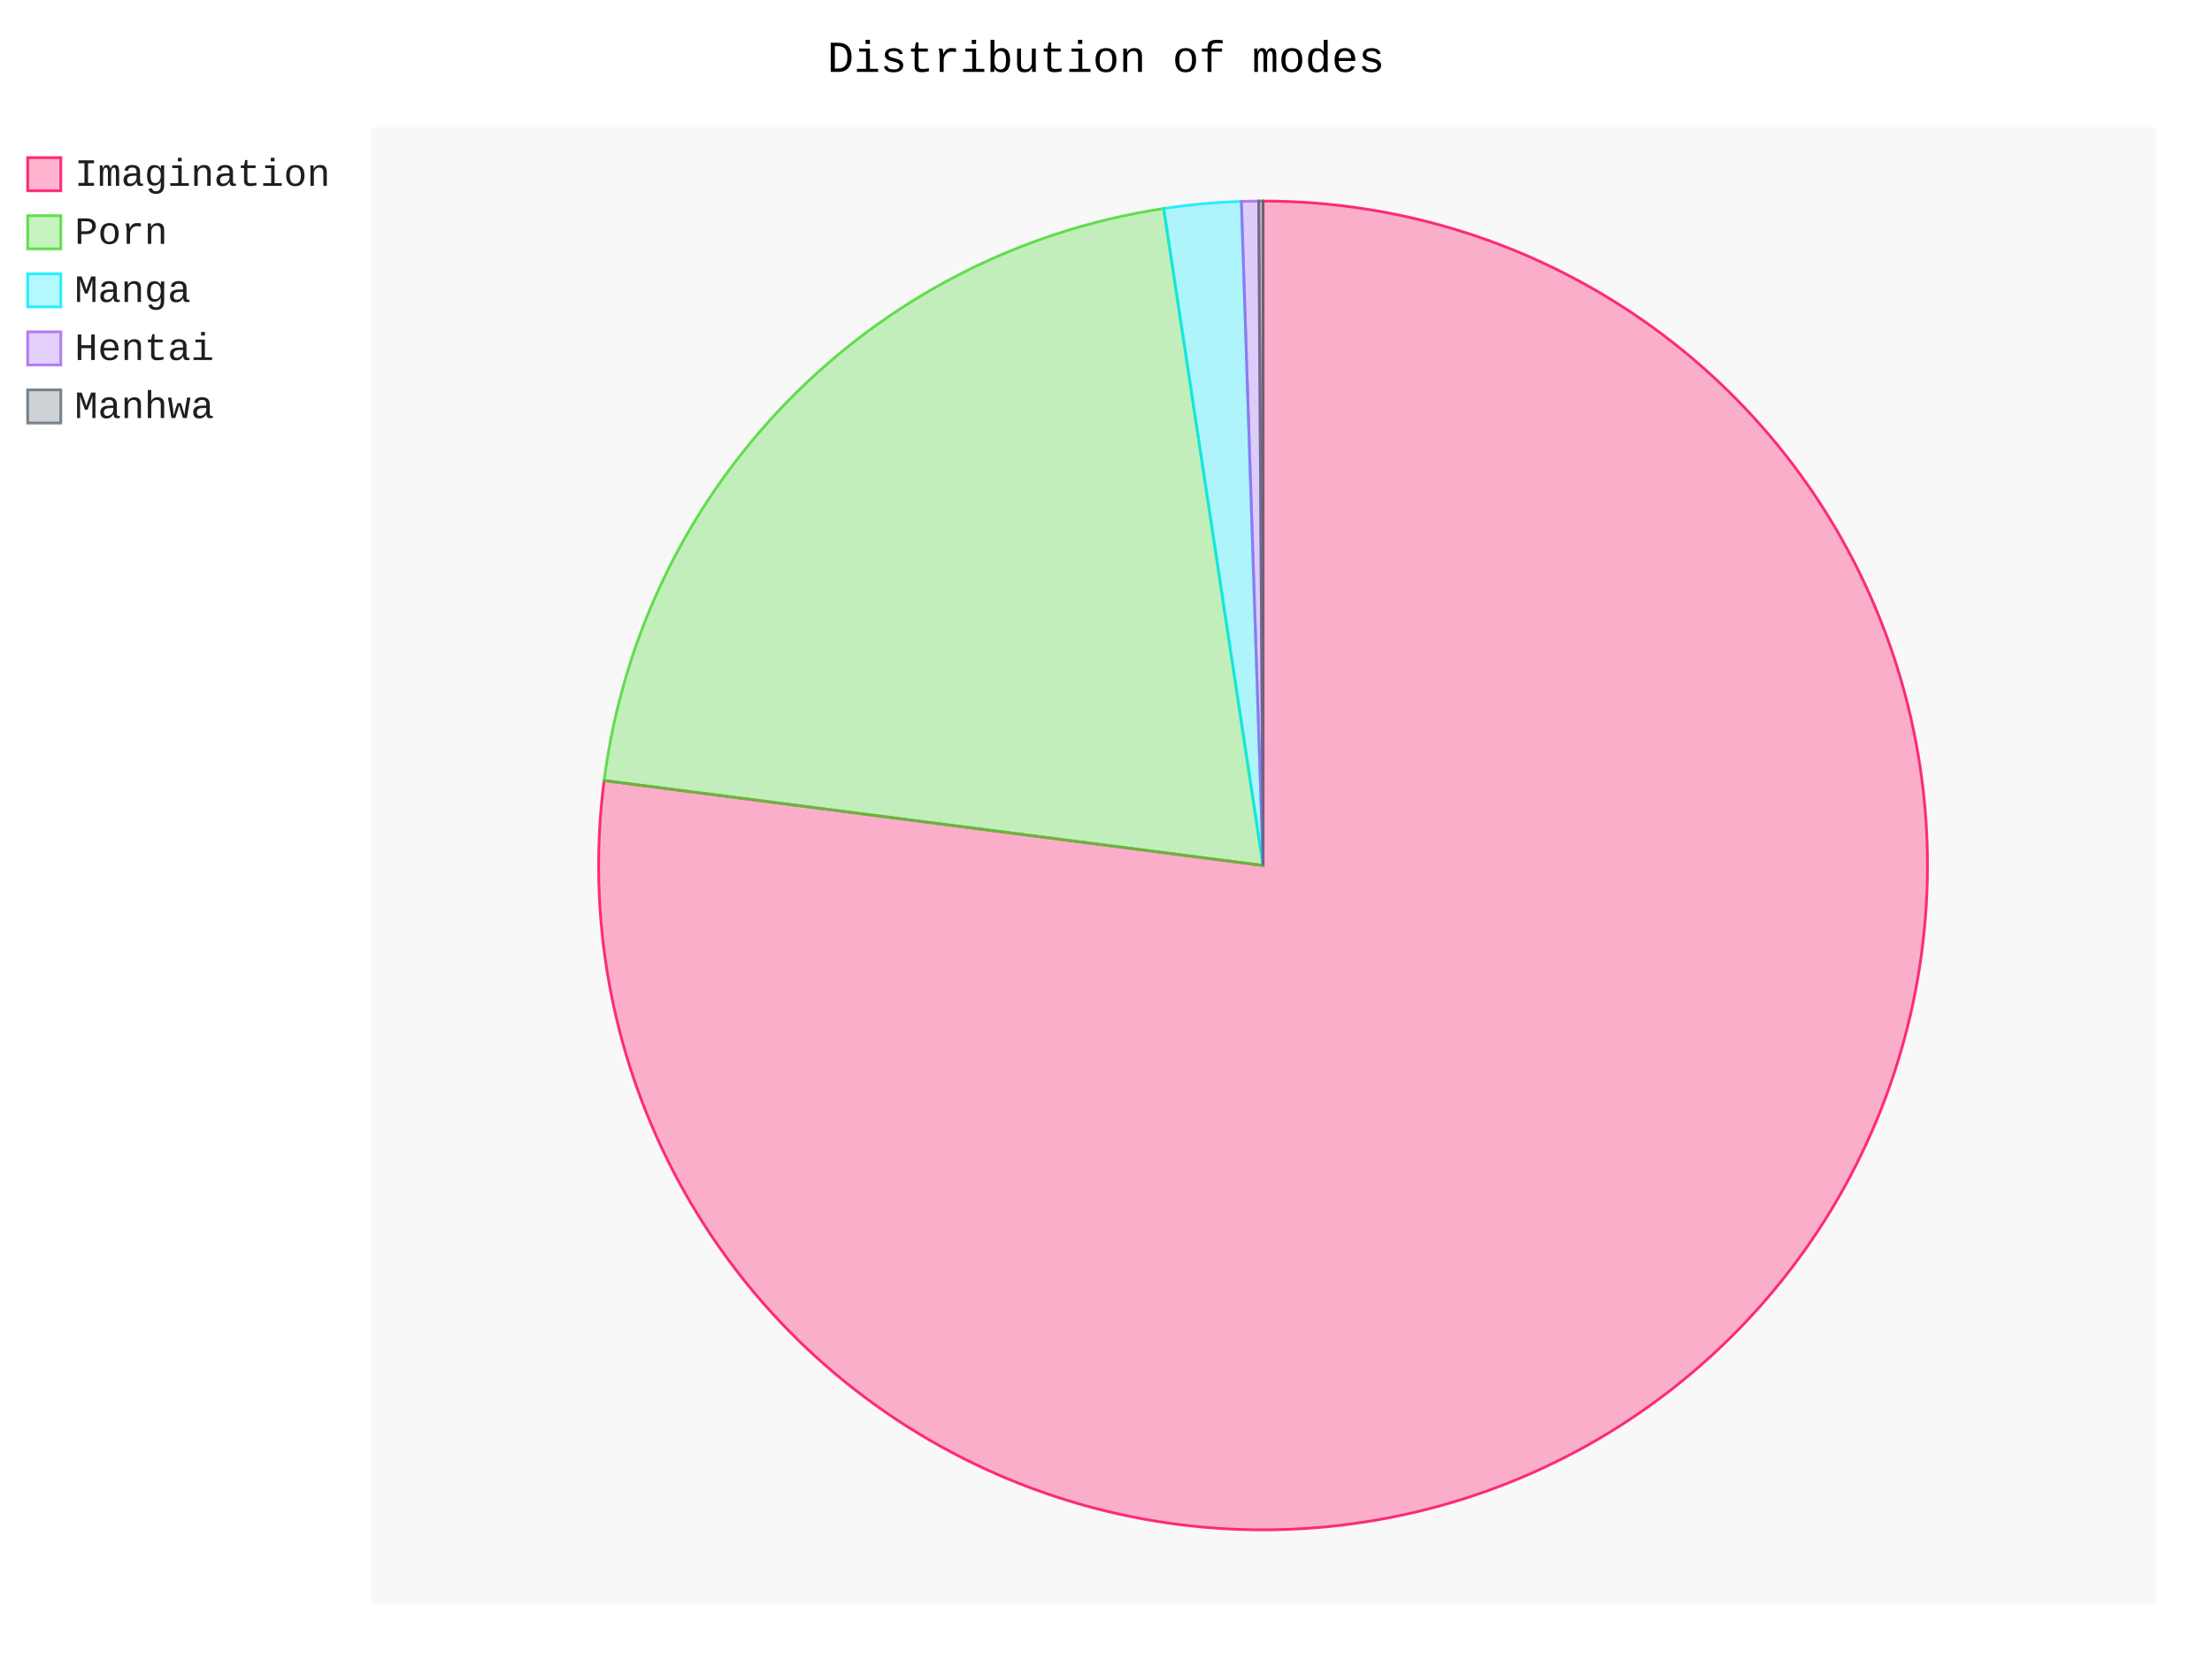
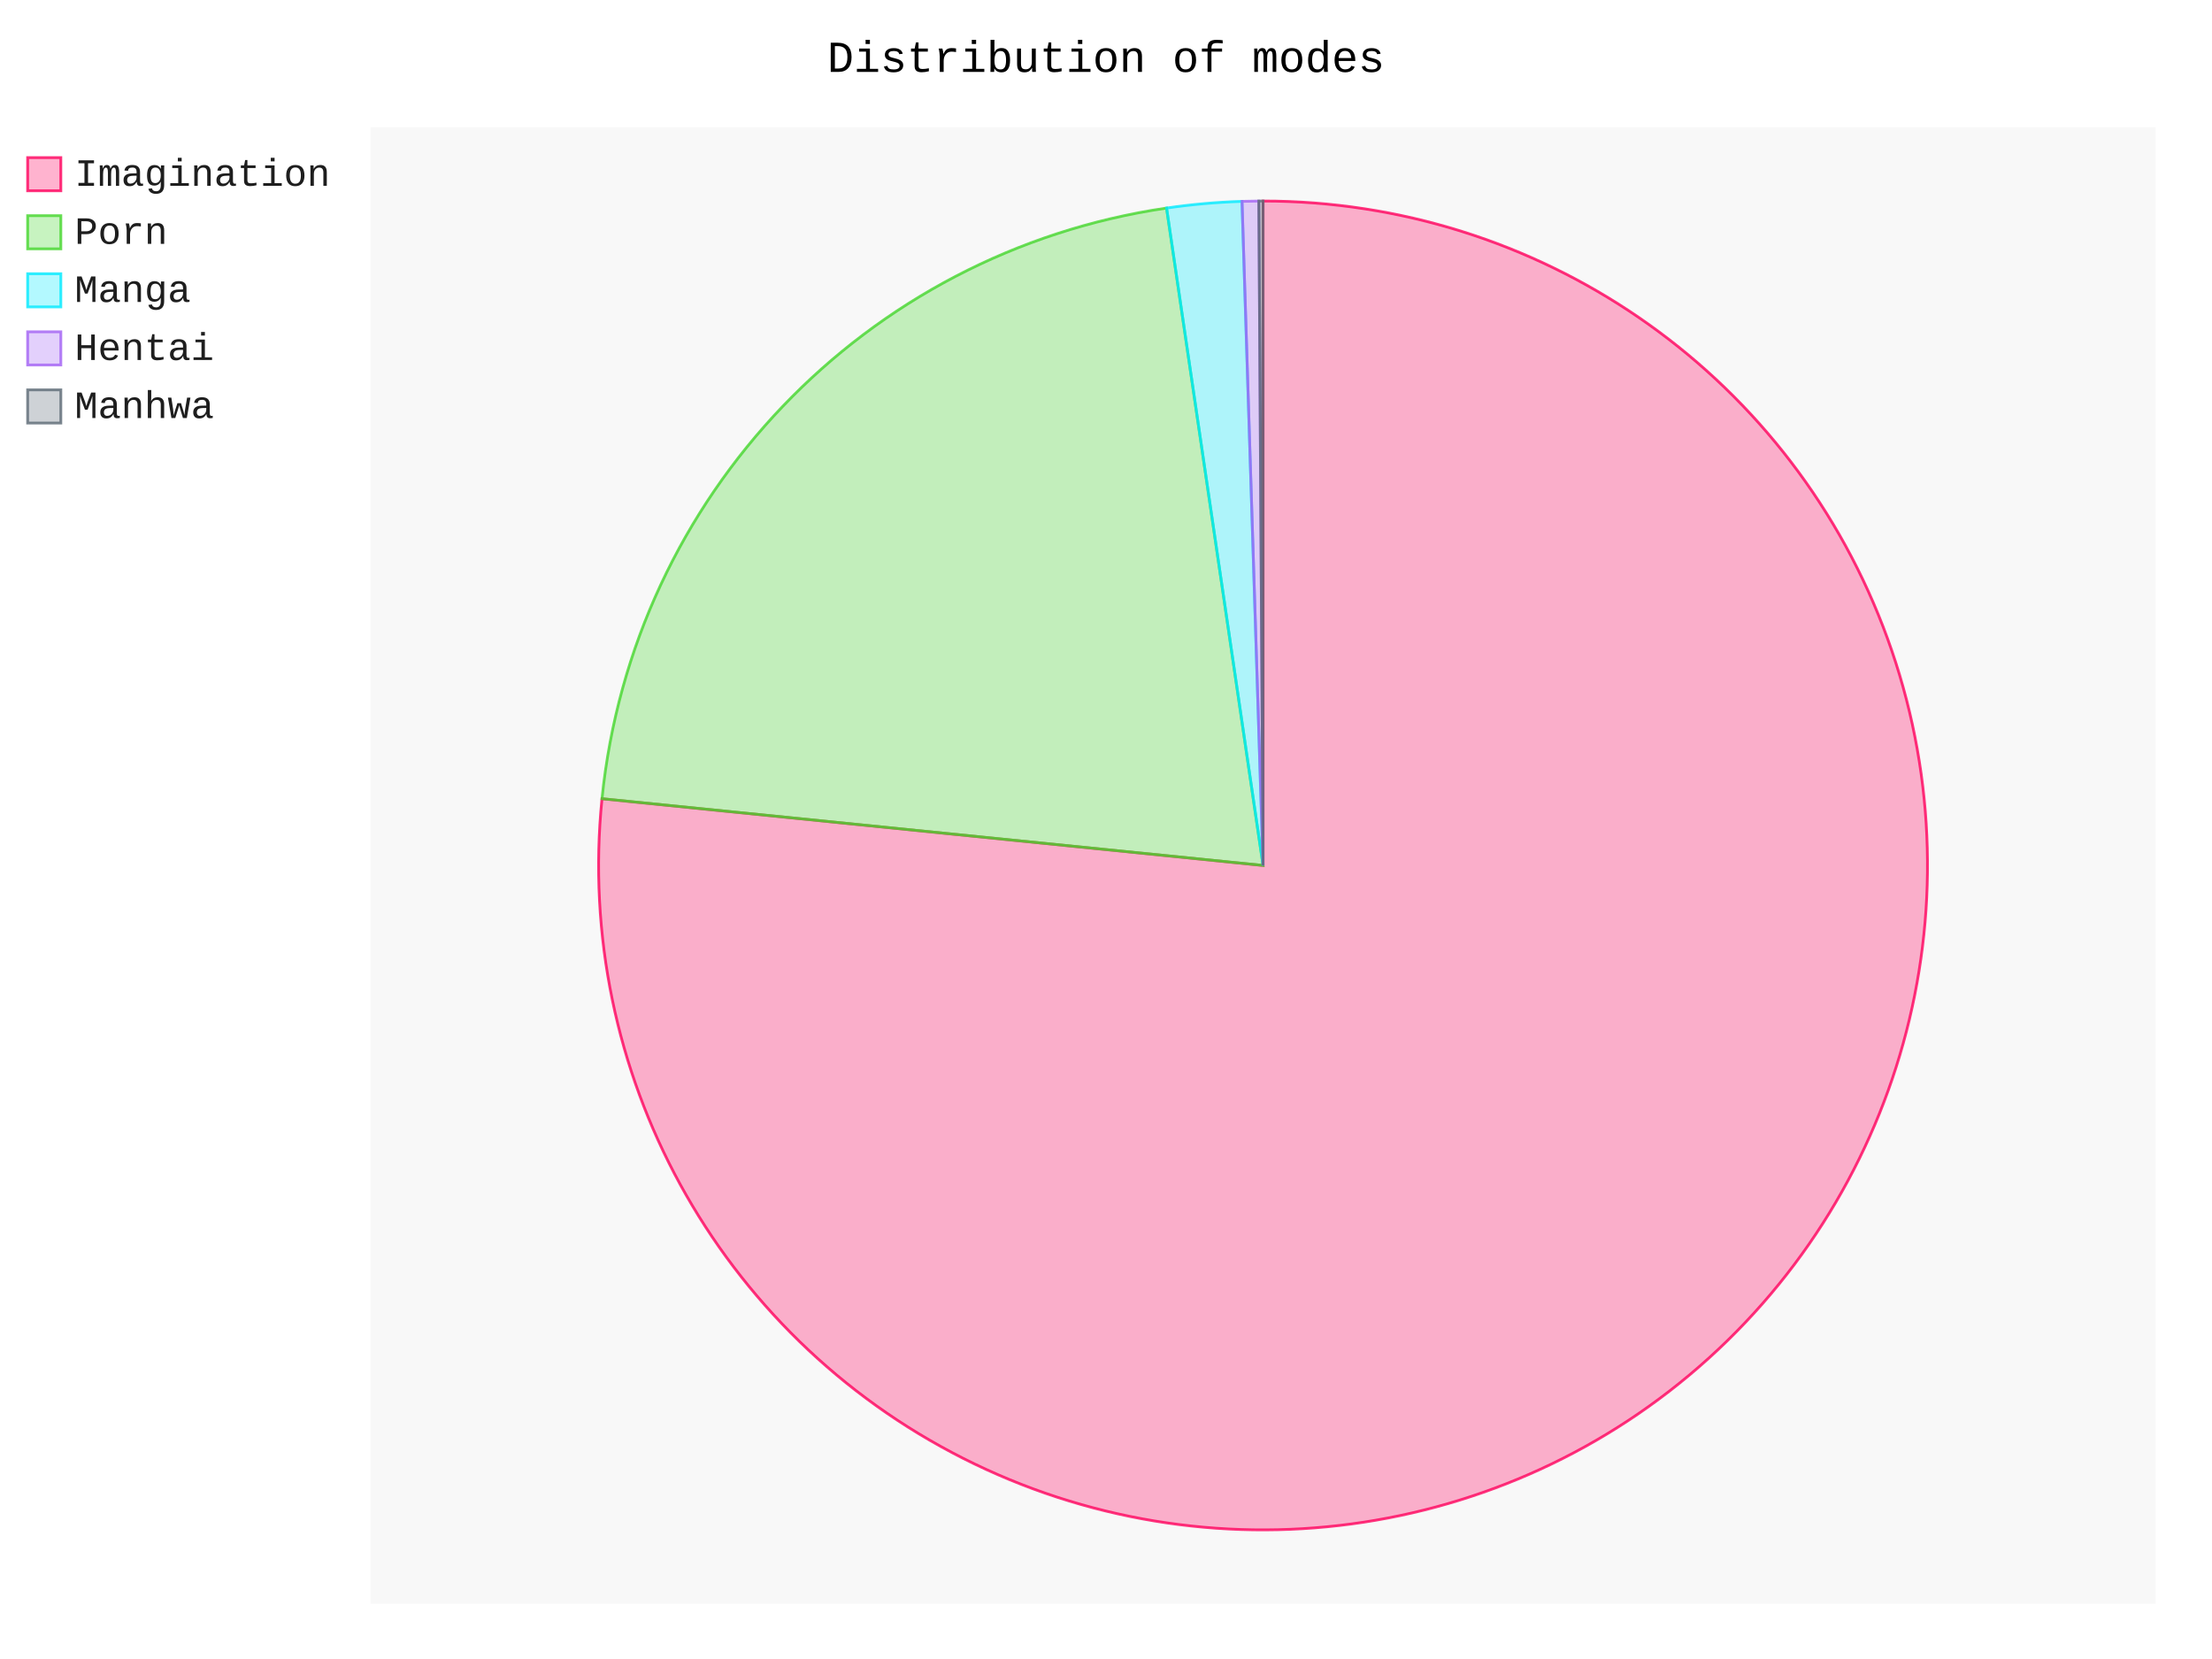
- <svg xmlns="http://www.w3.org/2000/svg" id="chart-71731e8a-4568-432b-a1f2-9d0b131fac06" class="pygal-chart" viewBox="0 0 800 600">
+ <svg xmlns="http://www.w3.org/2000/svg" id="chart-ba749abd-2a77-4203-943f-a872a47c0148" class="pygal-chart" viewBox="0 0 800 600">
  <defs>
-     <style type="text/css">#chart-71731e8a-4568-432b-a1f2-9d0b131fac06{-webkit-user-select:none;-webkit-font-smoothing:antialiased;font-family:Consolas,"Liberation Mono",Menlo,Courier,monospace}#chart-71731e8a-4568-432b-a1f2-9d0b131fac06 .title{font-family:Consolas,"Liberation Mono",Menlo,Courier,monospace;font-size:16px}#chart-71731e8a-4568-432b-a1f2-9d0b131fac06 .legends .legend text{font-family:Consolas,"Liberation Mono",Menlo,Courier,monospace;font-size:14px}#chart-71731e8a-4568-432b-a1f2-9d0b131fac06 .axis text{font-family:Consolas,"Liberation Mono",Menlo,Courier,monospace;font-size:10px}#chart-71731e8a-4568-432b-a1f2-9d0b131fac06 .axis text.major{font-family:Consolas,"Liberation Mono",Menlo,Courier,monospace;font-size:10px}#chart-71731e8a-4568-432b-a1f2-9d0b131fac06 .text-overlay text.value{font-family:Consolas,"Liberation Mono",Menlo,Courier,monospace;font-size:16px}#chart-71731e8a-4568-432b-a1f2-9d0b131fac06 .text-overlay text.label{font-family:Consolas,"Liberation Mono",Menlo,Courier,monospace;font-size:10px}#chart-71731e8a-4568-432b-a1f2-9d0b131fac06 .tooltip{font-family:Consolas,"Liberation Mono",Menlo,Courier,monospace;font-size:14px}#chart-71731e8a-4568-432b-a1f2-9d0b131fac06 text.no_data{font-family:Consolas,"Liberation Mono",Menlo,Courier,monospace;font-size:64px}
- #chart-71731e8a-4568-432b-a1f2-9d0b131fac06{background-color:transparent}#chart-71731e8a-4568-432b-a1f2-9d0b131fac06 path,#chart-71731e8a-4568-432b-a1f2-9d0b131fac06 line,#chart-71731e8a-4568-432b-a1f2-9d0b131fac06 rect,#chart-71731e8a-4568-432b-a1f2-9d0b131fac06 circle{-webkit-transition:0.3s ease-out;-moz-transition:0.3s ease-out;transition:0.3s ease-out}#chart-71731e8a-4568-432b-a1f2-9d0b131fac06 .graph &gt; .background{fill:transparent}#chart-71731e8a-4568-432b-a1f2-9d0b131fac06 .plot &gt; .background{fill:#f8f8f8}#chart-71731e8a-4568-432b-a1f2-9d0b131fac06 .graph{fill:rgba(30,30,30,1)}#chart-71731e8a-4568-432b-a1f2-9d0b131fac06 text.no_data{fill:rgba(0,0,0,1)}#chart-71731e8a-4568-432b-a1f2-9d0b131fac06 .title{fill:rgba(0,0,0,1)}#chart-71731e8a-4568-432b-a1f2-9d0b131fac06 .legends .legend text{fill:rgba(30,30,30,1)}#chart-71731e8a-4568-432b-a1f2-9d0b131fac06 .legends .legend:hover text{fill:rgba(0,0,0,1)}#chart-71731e8a-4568-432b-a1f2-9d0b131fac06 .axis .line{stroke:rgba(0,0,0,1)}#chart-71731e8a-4568-432b-a1f2-9d0b131fac06 .axis .guide.line{stroke:#aaa}#chart-71731e8a-4568-432b-a1f2-9d0b131fac06 .axis .major.line{stroke:rgba(30,30,30,1)}#chart-71731e8a-4568-432b-a1f2-9d0b131fac06 .axis text.major{fill:rgba(0,0,0,1)}#chart-71731e8a-4568-432b-a1f2-9d0b131fac06 .axis.y .guides:hover .guide.line,#chart-71731e8a-4568-432b-a1f2-9d0b131fac06 .line-graph .axis.x .guides:hover .guide.line,#chart-71731e8a-4568-432b-a1f2-9d0b131fac06 .stackedline-graph .axis.x .guides:hover .guide.line,#chart-71731e8a-4568-432b-a1f2-9d0b131fac06 .xy-graph .axis.x .guides:hover .guide.line{stroke:rgba(0,0,0,1)}#chart-71731e8a-4568-432b-a1f2-9d0b131fac06 .axis .guides:hover text{fill:rgba(0,0,0,1)}#chart-71731e8a-4568-432b-a1f2-9d0b131fac06 .reactive{fill-opacity:.3;stroke-opacity:.8;stroke-width:1}#chart-71731e8a-4568-432b-a1f2-9d0b131fac06 .ci{stroke:rgba(30,30,30,1)}#chart-71731e8a-4568-432b-a1f2-9d0b131fac06 .reactive.active,#chart-71731e8a-4568-432b-a1f2-9d0b131fac06 .active .reactive{fill-opacity:.8;stroke-opacity:.95;stroke-width:4}#chart-71731e8a-4568-432b-a1f2-9d0b131fac06 .ci .reactive.active{stroke-width:1.5}#chart-71731e8a-4568-432b-a1f2-9d0b131fac06 .series text{fill:rgba(0,0,0,1)}#chart-71731e8a-4568-432b-a1f2-9d0b131fac06 .tooltip rect{fill:#f8f8f8;stroke:rgba(0,0,0,1);-webkit-transition:opacity 0.3s ease-out;-moz-transition:opacity 0.3s ease-out;transition:opacity 0.3s ease-out}#chart-71731e8a-4568-432b-a1f2-9d0b131fac06 .tooltip .label{fill:rgba(30,30,30,1)}#chart-71731e8a-4568-432b-a1f2-9d0b131fac06 .tooltip .label{fill:rgba(30,30,30,1)}#chart-71731e8a-4568-432b-a1f2-9d0b131fac06 .tooltip .legend{font-size:.8em;fill:#aaa}#chart-71731e8a-4568-432b-a1f2-9d0b131fac06 .tooltip .x_label{font-size:.6em;fill:rgba(0,0,0,1)}#chart-71731e8a-4568-432b-a1f2-9d0b131fac06 .tooltip .xlink{font-size:.5em;text-decoration:underline}#chart-71731e8a-4568-432b-a1f2-9d0b131fac06 .tooltip .value{font-size:1.5em}#chart-71731e8a-4568-432b-a1f2-9d0b131fac06 .bound{font-size:.5em}#chart-71731e8a-4568-432b-a1f2-9d0b131fac06 .max-value{font-size:.75em;fill:#aaa}#chart-71731e8a-4568-432b-a1f2-9d0b131fac06 .map-element{fill:#f8f8f8;stroke:#aaa !important}#chart-71731e8a-4568-432b-a1f2-9d0b131fac06 .map-element .reactive{fill-opacity:inherit;stroke-opacity:inherit}#chart-71731e8a-4568-432b-a1f2-9d0b131fac06 .color-0,#chart-71731e8a-4568-432b-a1f2-9d0b131fac06 .color-0 a:visited{stroke:#ff005d;fill:#ff005d}#chart-71731e8a-4568-432b-a1f2-9d0b131fac06 .color-1,#chart-71731e8a-4568-432b-a1f2-9d0b131fac06 .color-1 a:visited{stroke:#44d62c;fill:#44d62c}#chart-71731e8a-4568-432b-a1f2-9d0b131fac06 .color-2,#chart-71731e8a-4568-432b-a1f2-9d0b131fac06 .color-2 a:visited{stroke:#00eaff;fill:#00eaff}#chart-71731e8a-4568-432b-a1f2-9d0b131fac06 .color-3,#chart-71731e8a-4568-432b-a1f2-9d0b131fac06 .color-3 a:visited{stroke:#a262f4;fill:#a262f4}#chart-71731e8a-4568-432b-a1f2-9d0b131fac06 .color-4,#chart-71731e8a-4568-432b-a1f2-9d0b131fac06 .color-4 a:visited{stroke:#5c6975;fill:#5c6975}#chart-71731e8a-4568-432b-a1f2-9d0b131fac06 .text-overlay .color-0 text{fill:black}#chart-71731e8a-4568-432b-a1f2-9d0b131fac06 .text-overlay .color-1 text{fill:black}#chart-71731e8a-4568-432b-a1f2-9d0b131fac06 .text-overlay .color-2 text{fill:black}#chart-71731e8a-4568-432b-a1f2-9d0b131fac06 .text-overlay .color-3 text{fill:black}#chart-71731e8a-4568-432b-a1f2-9d0b131fac06 .text-overlay .color-4 text{fill:black}
- #chart-71731e8a-4568-432b-a1f2-9d0b131fac06 text.no_data{text-anchor:middle}#chart-71731e8a-4568-432b-a1f2-9d0b131fac06 .guide.line{fill:none}#chart-71731e8a-4568-432b-a1f2-9d0b131fac06 .centered{text-anchor:middle}#chart-71731e8a-4568-432b-a1f2-9d0b131fac06 .title{text-anchor:middle}#chart-71731e8a-4568-432b-a1f2-9d0b131fac06 .legends .legend text{fill-opacity:1}#chart-71731e8a-4568-432b-a1f2-9d0b131fac06 .axis.x text{text-anchor:middle}#chart-71731e8a-4568-432b-a1f2-9d0b131fac06 .axis.x:not(.web) text[transform]{text-anchor:start}#chart-71731e8a-4568-432b-a1f2-9d0b131fac06 .axis.x:not(.web) text[transform].backwards{text-anchor:end}#chart-71731e8a-4568-432b-a1f2-9d0b131fac06 .axis.y text{text-anchor:end}#chart-71731e8a-4568-432b-a1f2-9d0b131fac06 .axis.y text[transform].backwards{text-anchor:start}#chart-71731e8a-4568-432b-a1f2-9d0b131fac06 .axis.y2 text{text-anchor:start}#chart-71731e8a-4568-432b-a1f2-9d0b131fac06 .axis.y2 text[transform].backwards{text-anchor:end}#chart-71731e8a-4568-432b-a1f2-9d0b131fac06 .axis .guide.line{stroke-dasharray:4,4;stroke:#ccc}#chart-71731e8a-4568-432b-a1f2-9d0b131fac06 .axis .major.guide.line{stroke-dasharray:6,6;stroke:#bbb}#chart-71731e8a-4568-432b-a1f2-9d0b131fac06 .horizontal .axis.y .guide.line,#chart-71731e8a-4568-432b-a1f2-9d0b131fac06 .horizontal .axis.y2 .guide.line,#chart-71731e8a-4568-432b-a1f2-9d0b131fac06 .vertical .axis.x .guide.line{opacity:0}#chart-71731e8a-4568-432b-a1f2-9d0b131fac06 .horizontal .axis.always_show .guide.line,#chart-71731e8a-4568-432b-a1f2-9d0b131fac06 .vertical .axis.always_show .guide.line{opacity:1 !important}#chart-71731e8a-4568-432b-a1f2-9d0b131fac06 .axis.y .guides:hover .guide.line,#chart-71731e8a-4568-432b-a1f2-9d0b131fac06 .axis.y2 .guides:hover .guide.line,#chart-71731e8a-4568-432b-a1f2-9d0b131fac06 .axis.x .guides:hover .guide.line{opacity:1}#chart-71731e8a-4568-432b-a1f2-9d0b131fac06 .axis .guides:hover text{opacity:1}#chart-71731e8a-4568-432b-a1f2-9d0b131fac06 .nofill{fill:none}#chart-71731e8a-4568-432b-a1f2-9d0b131fac06 .subtle-fill{fill-opacity:.2}#chart-71731e8a-4568-432b-a1f2-9d0b131fac06 .dot{stroke-width:1px;fill-opacity:1;stroke-opacity:1}#chart-71731e8a-4568-432b-a1f2-9d0b131fac06 .dot.active{stroke-width:5px}#chart-71731e8a-4568-432b-a1f2-9d0b131fac06 .dot.negative{fill:transparent}#chart-71731e8a-4568-432b-a1f2-9d0b131fac06 text,#chart-71731e8a-4568-432b-a1f2-9d0b131fac06 tspan{stroke:none !important}#chart-71731e8a-4568-432b-a1f2-9d0b131fac06 .series text.active{opacity:1}#chart-71731e8a-4568-432b-a1f2-9d0b131fac06 .tooltip rect{fill-opacity:.95;stroke-width:.5}#chart-71731e8a-4568-432b-a1f2-9d0b131fac06 .tooltip text{fill-opacity:1}#chart-71731e8a-4568-432b-a1f2-9d0b131fac06 .showable{visibility:hidden}#chart-71731e8a-4568-432b-a1f2-9d0b131fac06 .showable.shown{visibility:visible}#chart-71731e8a-4568-432b-a1f2-9d0b131fac06 .gauge-background{fill:rgba(240,240,240,1);stroke:none}#chart-71731e8a-4568-432b-a1f2-9d0b131fac06 .bg-lines{stroke:transparent;stroke-width:2px}</style>
+     <style type="text/css">#chart-ba749abd-2a77-4203-943f-a872a47c0148{-webkit-user-select:none;-webkit-font-smoothing:antialiased;font-family:Consolas,"Liberation Mono",Menlo,Courier,monospace}#chart-ba749abd-2a77-4203-943f-a872a47c0148 .title{font-family:Consolas,"Liberation Mono",Menlo,Courier,monospace;font-size:16px}#chart-ba749abd-2a77-4203-943f-a872a47c0148 .legends .legend text{font-family:Consolas,"Liberation Mono",Menlo,Courier,monospace;font-size:14px}#chart-ba749abd-2a77-4203-943f-a872a47c0148 .axis text{font-family:Consolas,"Liberation Mono",Menlo,Courier,monospace;font-size:10px}#chart-ba749abd-2a77-4203-943f-a872a47c0148 .axis text.major{font-family:Consolas,"Liberation Mono",Menlo,Courier,monospace;font-size:10px}#chart-ba749abd-2a77-4203-943f-a872a47c0148 .text-overlay text.value{font-family:Consolas,"Liberation Mono",Menlo,Courier,monospace;font-size:16px}#chart-ba749abd-2a77-4203-943f-a872a47c0148 .text-overlay text.label{font-family:Consolas,"Liberation Mono",Menlo,Courier,monospace;font-size:10px}#chart-ba749abd-2a77-4203-943f-a872a47c0148 .tooltip{font-family:Consolas,"Liberation Mono",Menlo,Courier,monospace;font-size:14px}#chart-ba749abd-2a77-4203-943f-a872a47c0148 text.no_data{font-family:Consolas,"Liberation Mono",Menlo,Courier,monospace;font-size:64px}
+ #chart-ba749abd-2a77-4203-943f-a872a47c0148{background-color:transparent}#chart-ba749abd-2a77-4203-943f-a872a47c0148 path,#chart-ba749abd-2a77-4203-943f-a872a47c0148 line,#chart-ba749abd-2a77-4203-943f-a872a47c0148 rect,#chart-ba749abd-2a77-4203-943f-a872a47c0148 circle{-webkit-transition:0.3s ease-out;-moz-transition:0.3s ease-out;transition:0.3s ease-out}#chart-ba749abd-2a77-4203-943f-a872a47c0148 .graph &gt; .background{fill:transparent}#chart-ba749abd-2a77-4203-943f-a872a47c0148 .plot &gt; .background{fill:#f8f8f8}#chart-ba749abd-2a77-4203-943f-a872a47c0148 .graph{fill:rgba(30,30,30,1)}#chart-ba749abd-2a77-4203-943f-a872a47c0148 text.no_data{fill:rgba(0,0,0,1)}#chart-ba749abd-2a77-4203-943f-a872a47c0148 .title{fill:rgba(0,0,0,1)}#chart-ba749abd-2a77-4203-943f-a872a47c0148 .legends .legend text{fill:rgba(30,30,30,1)}#chart-ba749abd-2a77-4203-943f-a872a47c0148 .legends .legend:hover text{fill:rgba(0,0,0,1)}#chart-ba749abd-2a77-4203-943f-a872a47c0148 .axis .line{stroke:rgba(0,0,0,1)}#chart-ba749abd-2a77-4203-943f-a872a47c0148 .axis .guide.line{stroke:#aaa}#chart-ba749abd-2a77-4203-943f-a872a47c0148 .axis .major.line{stroke:rgba(30,30,30,1)}#chart-ba749abd-2a77-4203-943f-a872a47c0148 .axis text.major{fill:rgba(0,0,0,1)}#chart-ba749abd-2a77-4203-943f-a872a47c0148 .axis.y .guides:hover .guide.line,#chart-ba749abd-2a77-4203-943f-a872a47c0148 .line-graph .axis.x .guides:hover .guide.line,#chart-ba749abd-2a77-4203-943f-a872a47c0148 .stackedline-graph .axis.x .guides:hover .guide.line,#chart-ba749abd-2a77-4203-943f-a872a47c0148 .xy-graph .axis.x .guides:hover .guide.line{stroke:rgba(0,0,0,1)}#chart-ba749abd-2a77-4203-943f-a872a47c0148 .axis .guides:hover text{fill:rgba(0,0,0,1)}#chart-ba749abd-2a77-4203-943f-a872a47c0148 .reactive{fill-opacity:.3;stroke-opacity:.8;stroke-width:1}#chart-ba749abd-2a77-4203-943f-a872a47c0148 .ci{stroke:rgba(30,30,30,1)}#chart-ba749abd-2a77-4203-943f-a872a47c0148 .reactive.active,#chart-ba749abd-2a77-4203-943f-a872a47c0148 .active .reactive{fill-opacity:.8;stroke-opacity:.95;stroke-width:4}#chart-ba749abd-2a77-4203-943f-a872a47c0148 .ci .reactive.active{stroke-width:1.5}#chart-ba749abd-2a77-4203-943f-a872a47c0148 .series text{fill:rgba(0,0,0,1)}#chart-ba749abd-2a77-4203-943f-a872a47c0148 .tooltip rect{fill:#f8f8f8;stroke:rgba(0,0,0,1);-webkit-transition:opacity 0.3s ease-out;-moz-transition:opacity 0.3s ease-out;transition:opacity 0.3s ease-out}#chart-ba749abd-2a77-4203-943f-a872a47c0148 .tooltip .label{fill:rgba(30,30,30,1)}#chart-ba749abd-2a77-4203-943f-a872a47c0148 .tooltip .label{fill:rgba(30,30,30,1)}#chart-ba749abd-2a77-4203-943f-a872a47c0148 .tooltip .legend{font-size:.8em;fill:#aaa}#chart-ba749abd-2a77-4203-943f-a872a47c0148 .tooltip .x_label{font-size:.6em;fill:rgba(0,0,0,1)}#chart-ba749abd-2a77-4203-943f-a872a47c0148 .tooltip .xlink{font-size:.5em;text-decoration:underline}#chart-ba749abd-2a77-4203-943f-a872a47c0148 .tooltip .value{font-size:1.5em}#chart-ba749abd-2a77-4203-943f-a872a47c0148 .bound{font-size:.5em}#chart-ba749abd-2a77-4203-943f-a872a47c0148 .max-value{font-size:.75em;fill:#aaa}#chart-ba749abd-2a77-4203-943f-a872a47c0148 .map-element{fill:#f8f8f8;stroke:#aaa !important}#chart-ba749abd-2a77-4203-943f-a872a47c0148 .map-element .reactive{fill-opacity:inherit;stroke-opacity:inherit}#chart-ba749abd-2a77-4203-943f-a872a47c0148 .color-0,#chart-ba749abd-2a77-4203-943f-a872a47c0148 .color-0 a:visited{stroke:#ff005d;fill:#ff005d}#chart-ba749abd-2a77-4203-943f-a872a47c0148 .color-1,#chart-ba749abd-2a77-4203-943f-a872a47c0148 .color-1 a:visited{stroke:#44d62c;fill:#44d62c}#chart-ba749abd-2a77-4203-943f-a872a47c0148 .color-2,#chart-ba749abd-2a77-4203-943f-a872a47c0148 .color-2 a:visited{stroke:#00eaff;fill:#00eaff}#chart-ba749abd-2a77-4203-943f-a872a47c0148 .color-3,#chart-ba749abd-2a77-4203-943f-a872a47c0148 .color-3 a:visited{stroke:#a262f4;fill:#a262f4}#chart-ba749abd-2a77-4203-943f-a872a47c0148 .color-4,#chart-ba749abd-2a77-4203-943f-a872a47c0148 .color-4 a:visited{stroke:#5c6975;fill:#5c6975}#chart-ba749abd-2a77-4203-943f-a872a47c0148 .text-overlay .color-0 text{fill:black}#chart-ba749abd-2a77-4203-943f-a872a47c0148 .text-overlay .color-1 text{fill:black}#chart-ba749abd-2a77-4203-943f-a872a47c0148 .text-overlay .color-2 text{fill:black}#chart-ba749abd-2a77-4203-943f-a872a47c0148 .text-overlay .color-3 text{fill:black}#chart-ba749abd-2a77-4203-943f-a872a47c0148 .text-overlay .color-4 text{fill:black}
+ #chart-ba749abd-2a77-4203-943f-a872a47c0148 text.no_data{text-anchor:middle}#chart-ba749abd-2a77-4203-943f-a872a47c0148 .guide.line{fill:none}#chart-ba749abd-2a77-4203-943f-a872a47c0148 .centered{text-anchor:middle}#chart-ba749abd-2a77-4203-943f-a872a47c0148 .title{text-anchor:middle}#chart-ba749abd-2a77-4203-943f-a872a47c0148 .legends .legend text{fill-opacity:1}#chart-ba749abd-2a77-4203-943f-a872a47c0148 .axis.x text{text-anchor:middle}#chart-ba749abd-2a77-4203-943f-a872a47c0148 .axis.x:not(.web) text[transform]{text-anchor:start}#chart-ba749abd-2a77-4203-943f-a872a47c0148 .axis.x:not(.web) text[transform].backwards{text-anchor:end}#chart-ba749abd-2a77-4203-943f-a872a47c0148 .axis.y text{text-anchor:end}#chart-ba749abd-2a77-4203-943f-a872a47c0148 .axis.y text[transform].backwards{text-anchor:start}#chart-ba749abd-2a77-4203-943f-a872a47c0148 .axis.y2 text{text-anchor:start}#chart-ba749abd-2a77-4203-943f-a872a47c0148 .axis.y2 text[transform].backwards{text-anchor:end}#chart-ba749abd-2a77-4203-943f-a872a47c0148 .axis .guide.line{stroke-dasharray:4,4;stroke:#ccc}#chart-ba749abd-2a77-4203-943f-a872a47c0148 .axis .major.guide.line{stroke-dasharray:6,6;stroke:#bbb}#chart-ba749abd-2a77-4203-943f-a872a47c0148 .horizontal .axis.y .guide.line,#chart-ba749abd-2a77-4203-943f-a872a47c0148 .horizontal .axis.y2 .guide.line,#chart-ba749abd-2a77-4203-943f-a872a47c0148 .vertical .axis.x .guide.line{opacity:0}#chart-ba749abd-2a77-4203-943f-a872a47c0148 .horizontal .axis.always_show .guide.line,#chart-ba749abd-2a77-4203-943f-a872a47c0148 .vertical .axis.always_show .guide.line{opacity:1 !important}#chart-ba749abd-2a77-4203-943f-a872a47c0148 .axis.y .guides:hover .guide.line,#chart-ba749abd-2a77-4203-943f-a872a47c0148 .axis.y2 .guides:hover .guide.line,#chart-ba749abd-2a77-4203-943f-a872a47c0148 .axis.x .guides:hover .guide.line{opacity:1}#chart-ba749abd-2a77-4203-943f-a872a47c0148 .axis .guides:hover text{opacity:1}#chart-ba749abd-2a77-4203-943f-a872a47c0148 .nofill{fill:none}#chart-ba749abd-2a77-4203-943f-a872a47c0148 .subtle-fill{fill-opacity:.2}#chart-ba749abd-2a77-4203-943f-a872a47c0148 .dot{stroke-width:1px;fill-opacity:1;stroke-opacity:1}#chart-ba749abd-2a77-4203-943f-a872a47c0148 .dot.active{stroke-width:5px}#chart-ba749abd-2a77-4203-943f-a872a47c0148 .dot.negative{fill:transparent}#chart-ba749abd-2a77-4203-943f-a872a47c0148 text,#chart-ba749abd-2a77-4203-943f-a872a47c0148 tspan{stroke:none !important}#chart-ba749abd-2a77-4203-943f-a872a47c0148 .series text.active{opacity:1}#chart-ba749abd-2a77-4203-943f-a872a47c0148 .tooltip rect{fill-opacity:.95;stroke-width:.5}#chart-ba749abd-2a77-4203-943f-a872a47c0148 .tooltip text{fill-opacity:1}#chart-ba749abd-2a77-4203-943f-a872a47c0148 .showable{visibility:hidden}#chart-ba749abd-2a77-4203-943f-a872a47c0148 .showable.shown{visibility:visible}#chart-ba749abd-2a77-4203-943f-a872a47c0148 .gauge-background{fill:rgba(240,240,240,1);stroke:none}#chart-ba749abd-2a77-4203-943f-a872a47c0148 .bg-lines{stroke:transparent;stroke-width:2px}</style>
  </defs>
  <g class="graph pie-graph vertical">
    <rect x="0" y="0" width="800" height="600" class="background" />
    <g transform="translate(134, 46)" class="plot">
      <rect x="0" y="0" width="645.6" height="534" class="background" />
      <g class="series serie-0 color-0">
        <g class="slices">
          <g class="slice">
-             <path d="M322.8 26.7 A240.3 240.3 0 1 1 84.469 236.299 L322.8 267 A0 0 0 1 0 322.8 267 z" class="slice reactive tooltip-trigger" />
+             <path d="M322.8 26.7 A240.3 240.3 0 1 1 83.715 242.866 L322.8 267 A0 0 0 1 0 322.8 267 z" class="slice reactive tooltip-trigger" />
          </g>
        </g>
      </g>
      <g class="series serie-1 color-1">
        <g class="slices">
          <g class="slice">
-             <path d="M84.469 236.299 A240.3 240.3 0 0 1 286.856 29.403 L322.8 267 A0 0 0 0 0 322.8 267 z" class="slice reactive tooltip-trigger" />
+             <path d="M83.715 242.866 A240.3 240.3 0 0 1 287.9 29.248 L322.8 267 A0 0 0 0 0 322.8 267 z" class="slice reactive tooltip-trigger" />
          </g>
        </g>
      </g>
      <g class="series serie-2 color-2">
        <g class="slices">
          <g class="slice">
-             <path d="M286.856 29.403 A240.3 240.3 0 0 1 314.958 26.828 L322.8 267 A0 0 0 0 0 322.8 267 z" class="slice reactive tooltip-trigger" />
+             <path d="M287.9 29.248 A240.3 240.3 0 0 1 315.187 26.821 L322.8 267 A0 0 0 0 0 322.8 267 z" class="slice reactive tooltip-trigger" />
          </g>
        </g>
      </g>
      <g class="series serie-3 color-3">
        <g class="slices">
          <g class="slice">
-             <path d="M314.958 26.828 A240.3 240.3 0 0 1 321.231 26.705 L322.8 267 A0 0 0 0 0 322.8 267 z" class="slice reactive tooltip-trigger" />
+             <path d="M315.187 26.821 A240.3 240.3 0 0 1 321.277 26.705 L322.8 267 A0 0 0 0 0 322.8 267 z" class="slice reactive tooltip-trigger" />
          </g>
        </g>
      </g>
      <g class="series serie-4 color-4">
        <g class="slices">
          <g class="slice">
-             <path d="M321.231 26.705 A240.3 240.3 0 0 1 322.8 26.7 L322.8 267 A0 0 0 0 0 322.8 267 z" class="slice reactive tooltip-trigger" />
+             <path d="M321.277 26.705 A240.3 240.3 0 0 1 322.8 26.7 L322.8 267 A0 0 0 0 0 322.8 267 z" class="slice reactive tooltip-trigger" />
          </g>
        </g>
      </g>
    </g>
    <g class="titles">
      <text x="400.0" y="26" class="title plot_title">Distribution of modes</text>
    </g>
    <g transform="translate(134, 46)" class="plot overlay">
      <g class="series serie-0 color-0" />
      <g class="series serie-1 color-1" />
      <g class="series serie-2 color-2" />
      <g class="series serie-3 color-3" />
      <g class="series serie-4 color-4" />
    </g>
    <g transform="translate(134, 46)" class="plot text-overlay">
      <g class="series serie-0 color-0" />
      <g class="series serie-1 color-1" />
      <g class="series serie-2 color-2" />
      <g class="series serie-3 color-3" />
      <g class="series serie-4 color-4" />
    </g>
    <g transform="translate(134, 46)" class="plot tooltip-overlay">
      <g transform="translate(0 0)" style="opacity: 0" class="tooltip">
        <rect rx="0" ry="0" width="0" height="0" class="tooltip-box" />
        <g class="text" />
      </g>
    </g>
    <g transform="translate(10, 56)" class="legends">
      <g id="activate-serie-0" class="legend reactive activate-serie">
        <rect x="0.0" y="1.0" width="12" height="12" class="color-0 reactive" />
        <text x="17.0" y="11.2">Imagination</text>
      </g>
      <g id="activate-serie-1" class="legend reactive activate-serie">
        <rect x="0.0" y="22.0" width="12" height="12" class="color-1 reactive" />
        <text x="17.0" y="32.2">Porn</text>
      </g>
      <g id="activate-serie-2" class="legend reactive activate-serie">
        <rect x="0.0" y="43.0" width="12" height="12" class="color-2 reactive" />
        <text x="17.0" y="53.2">Manga</text>
      </g>
      <g id="activate-serie-3" class="legend reactive activate-serie">
        <rect x="0.0" y="64.0" width="12" height="12" class="color-3 reactive" />
        <text x="17.0" y="74.2">Hentai</text>
      </g>
      <g id="activate-serie-4" class="legend reactive activate-serie">
        <rect x="0.0" y="85.0" width="12" height="12" class="color-4 reactive" />
        <text x="17.0" y="95.2">Manhwa</text>
      </g>
    </g>
    <g transform="translate(790, 56)" class="legends" />
  </g>
</svg>
